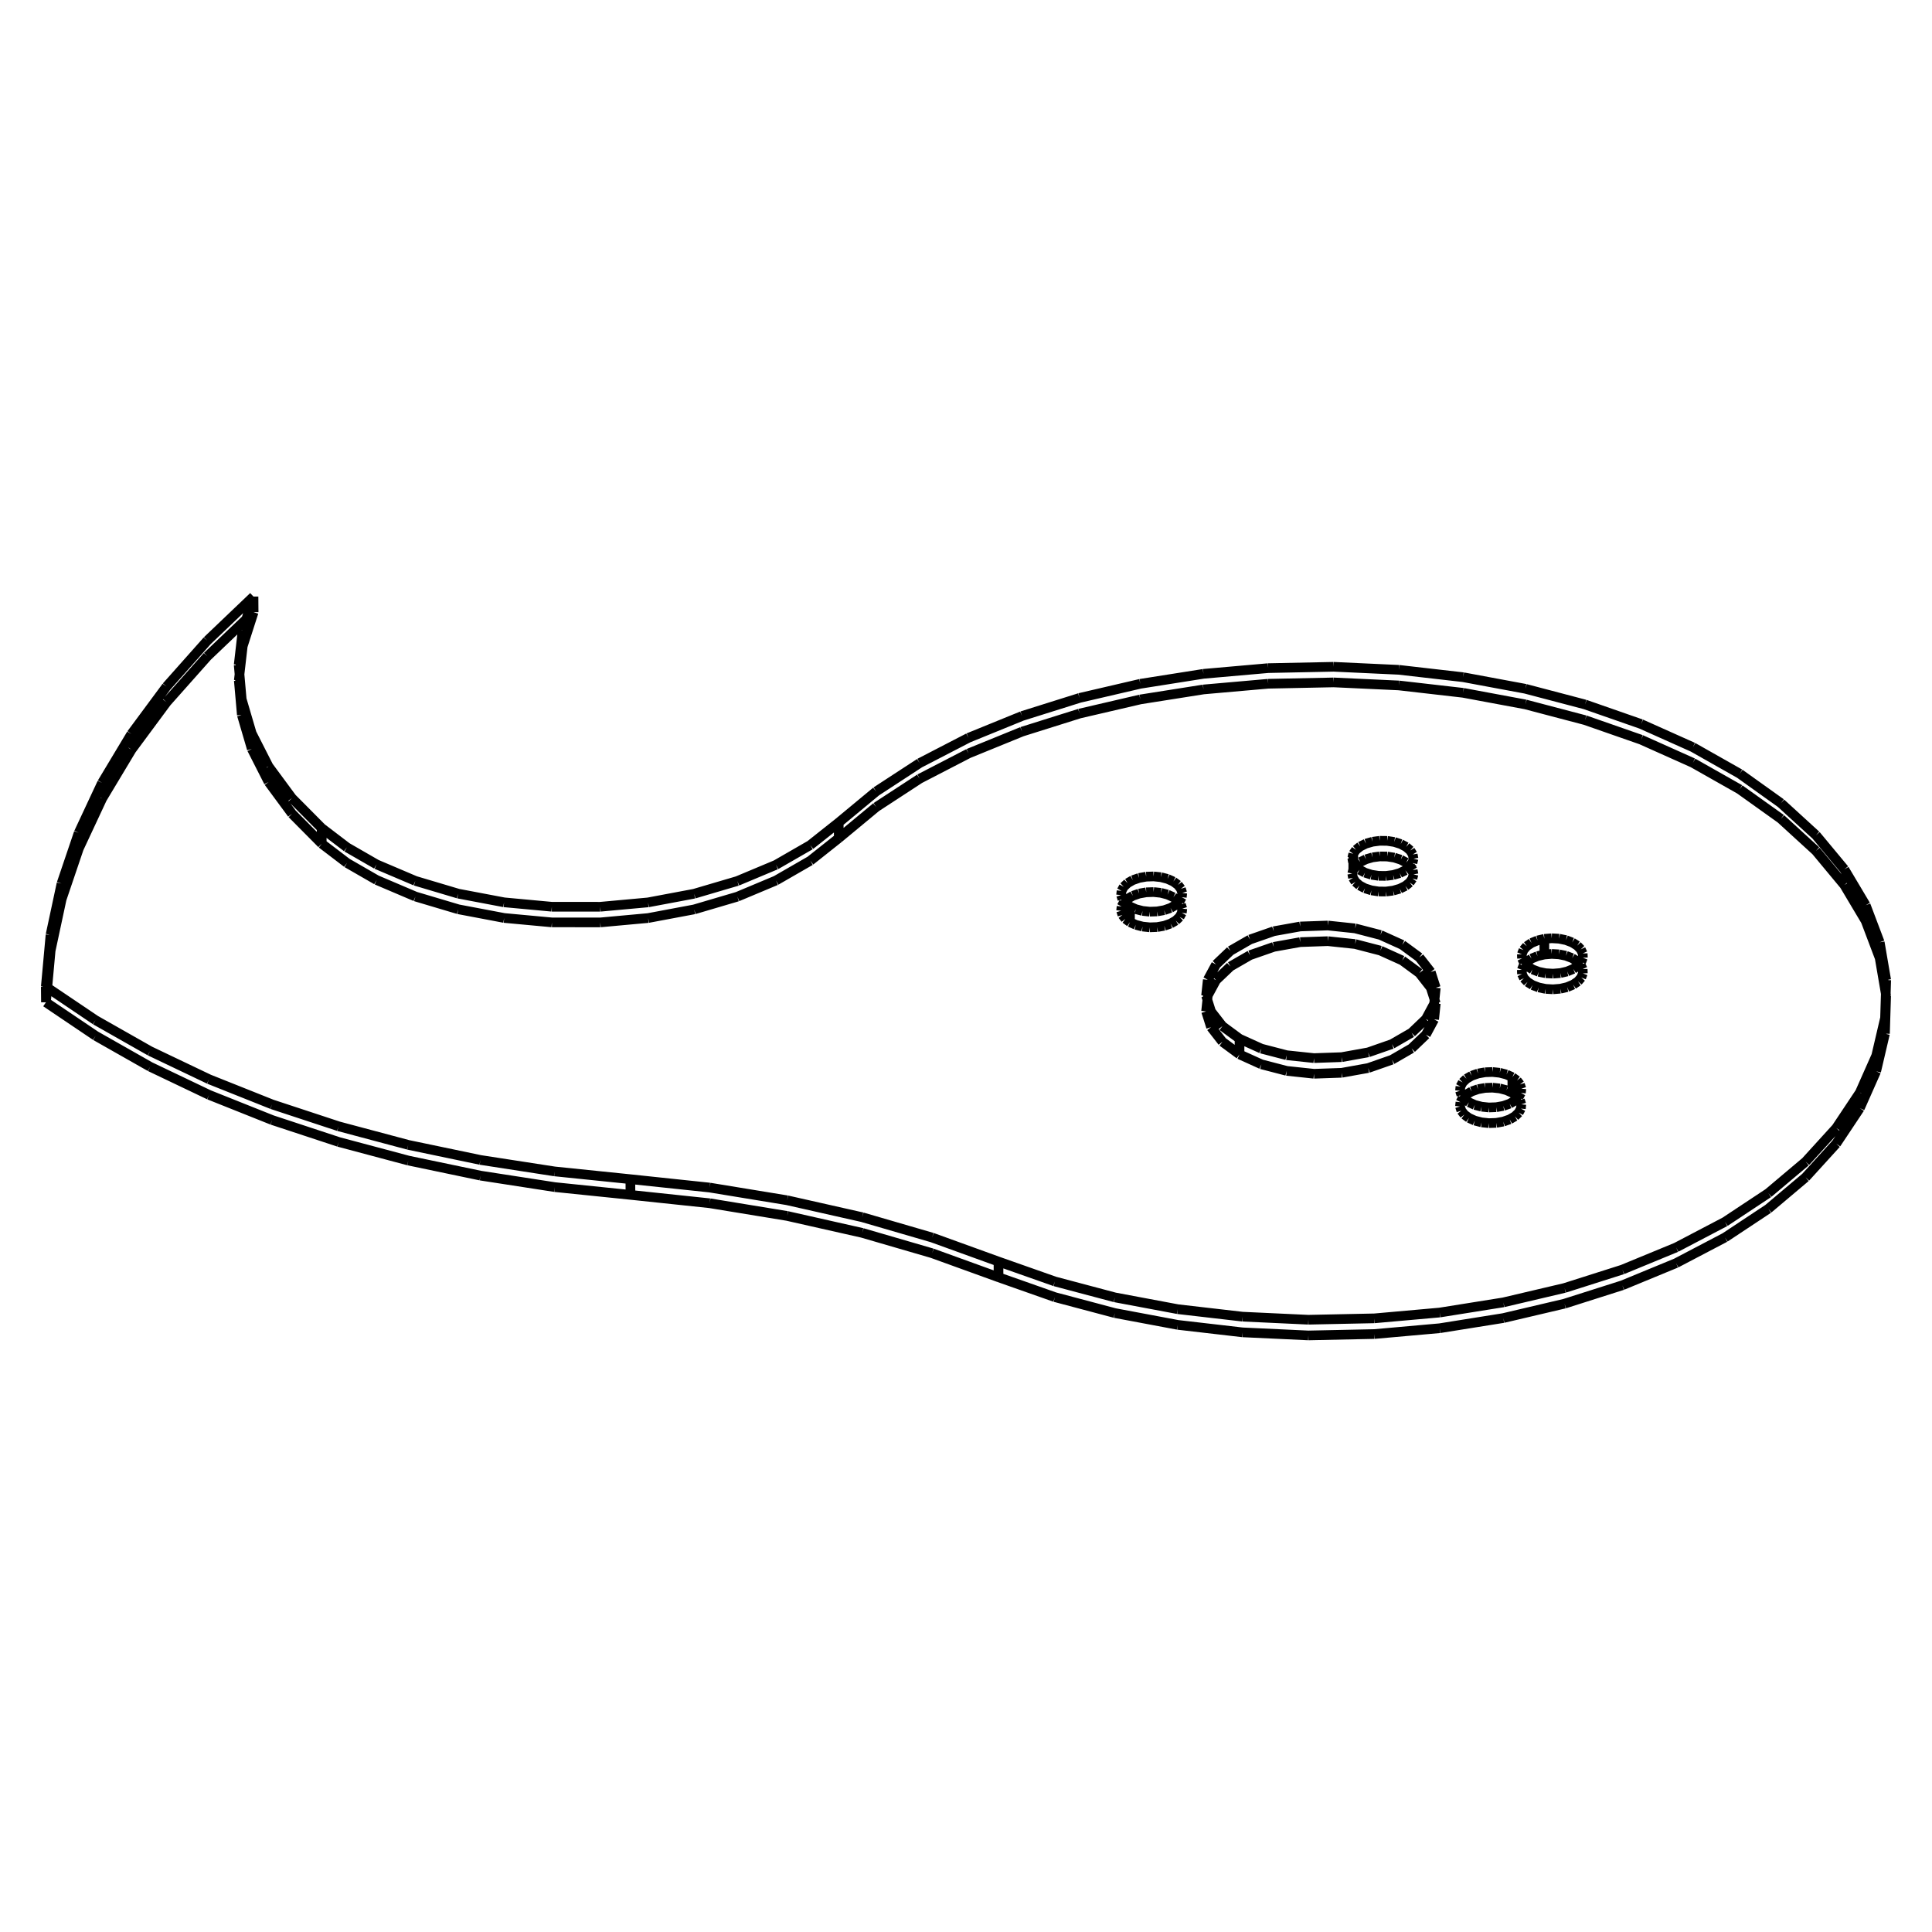
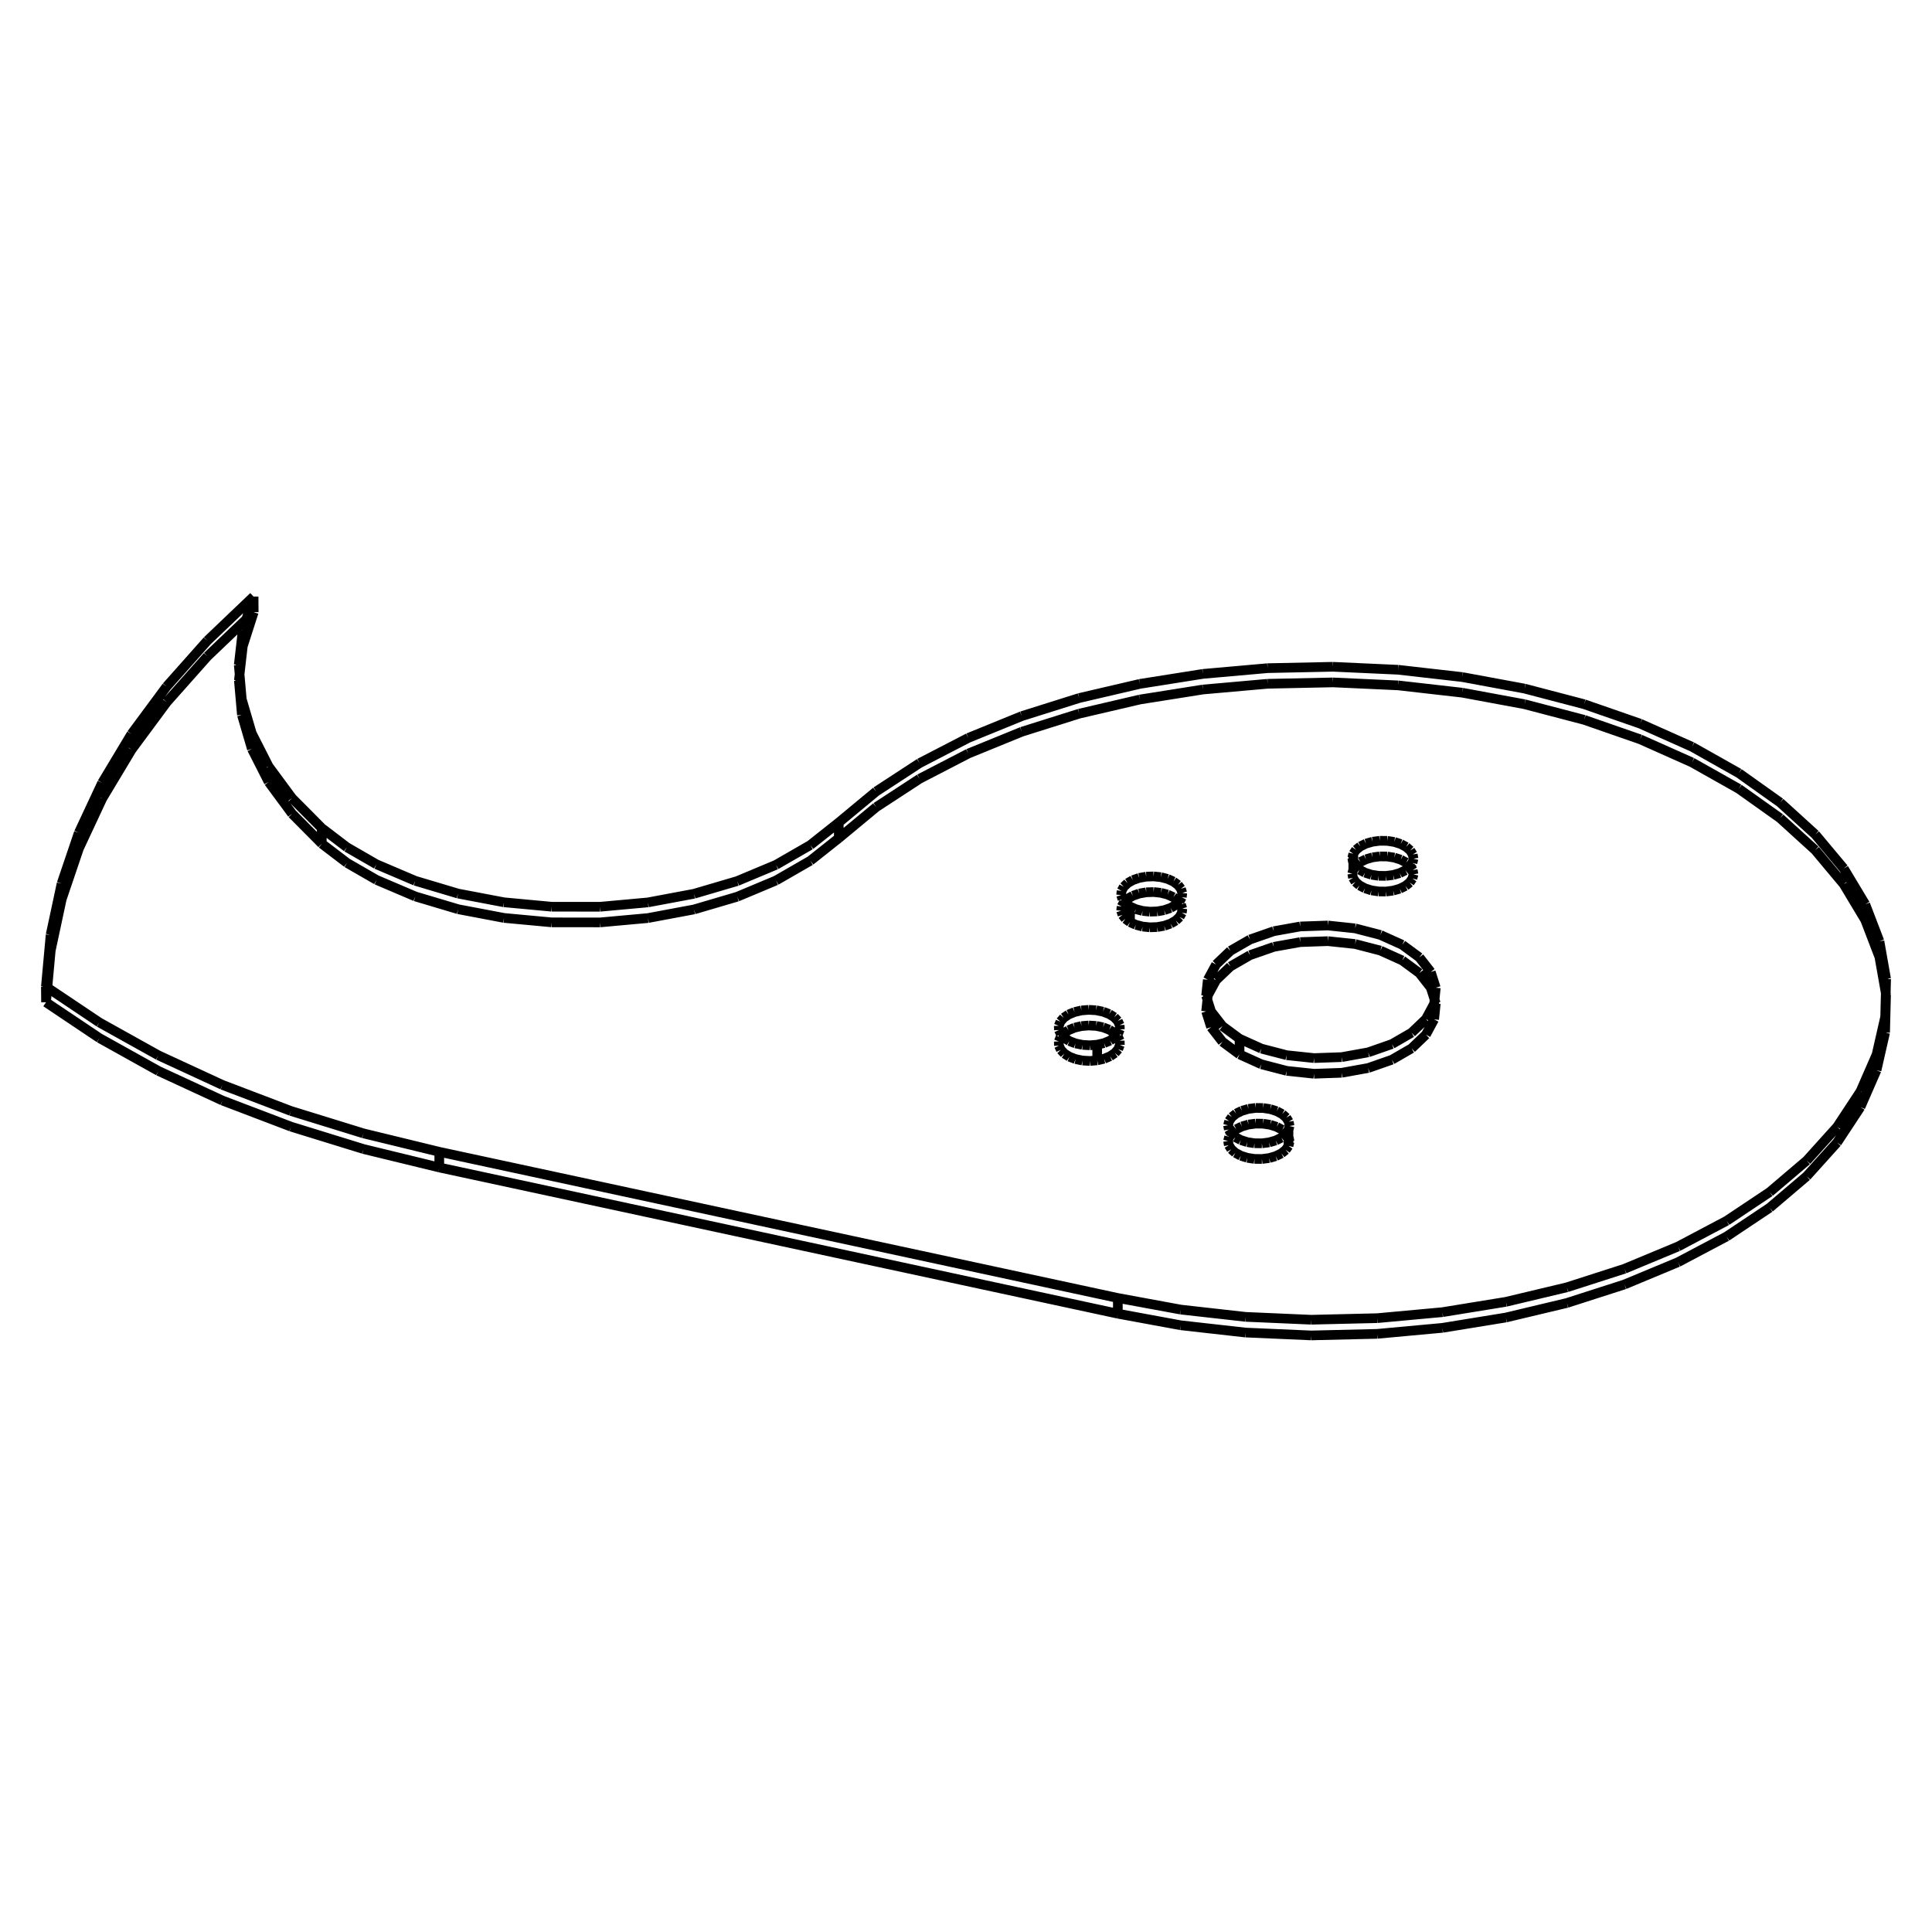
<svg xmlns="http://www.w3.org/2000/svg" viewBox="0 0 800 800">
-   <path d="M347.294,340.584 L362.817,327.716 M362.817,327.716 L380.809,315.976 M380.809,315.976 L401.026,305.52 M401.026,305.52 L423.195,296.488 M423.195,296.488 L447.018,288.997 M447.018,288.997 L472.175,283.148 M472.175,283.148 L498.33,279.017 M498.33,279.017 L525.134,276.659 M525.134,276.659 L552.229,276.104 M552.229,276.104 L579.254,277.36 M579.254,277.36 L605.849,280.41 M605.849,280.41 L631.658,285.215 M631.658,285.215 L656.337,291.71 M656.337,291.71 L679.555,299.811 M679.555,299.811 L701.002,309.411 M701.002,309.411 L720.387,320.381 M720.387,320.381 L737.45,332.578 M737.45,332.578 L751.958,345.839 M751.958,345.839 L763.713,359.987 M763.713,359.987 L772.553,374.834 M772.553,374.834 L778.355,390.18 M778.355,390.18 L781.035,405.819 M781.035,405.819 L780.553,421.54 M780.553,421.54 L776.909,437.131 M776.909,437.131 L770.148,452.381 M770.148,452.381 L760.357,467.08 M760.357,467.08 L747.664,481.03 M747.664,481.03 L732.239,494.038 M732.239,494.038 L714.288,505.927 M714.288,505.927 L694.052,516.532 M694.052,516.532 L671.807,525.707 M671.807,525.707 L647.854,533.325 M647.854,533.325 L622.52,539.282 M622.52,539.282 L596.151,543.493 M596.151,543.493 L569.108,545.901 M569.108,545.901 L541.762,546.473 M541.762,546.473 L514.487,545.2 M514.487,545.2 L487.657,542.1 M487.657,542.1 L461.64,537.216 M461.64,537.216 L436.792,530.616 M436.792,530.616 L413.452,522.391 M347.294,340.584 L335.506,349.935 M335.506,349.935 L321.307,358.111 M321.307,358.111 L305.319,364.811 M305.319,364.811 L287.44,370.078 M287.44,370.078 L268.354,373.662 M268.354,373.662 L248.54,375.472 M248.54,375.472 L228.497,375.462 M228.497,375.462 L208.728,373.633 M208.728,373.633 L189.729,370.032 M189.729,370.032 L171.978,364.748 M171.978,364.748 L155.919,357.916 M155.919,357.916 L143.646,350.852 M143.646,350.852 L133.188,342.882 M261.024,488.277 L293.842,491.744 M293.842,491.744 L325.936,497.006 M325.936,497.006 L357.017,504.018 M357.017,504.018 L385.965,512.443 M385.965,512.443 L413.452,522.391 M133.188,342.882 L120.883,330.481 M120.883,330.481 L111.185,317.34 M111.185,317.34 L104.224,303.639 M104.224,303.639 L100.09,289.565 M100.09,289.565 L98.834,275.31 M98.834,275.31 L100.471,261.067 M100.471,261.067 L104.973,247.029 M261.024,488.277 L229.675,485.061 M229.675,485.061 L198.937,480.313 M198.937,480.313 L169.039,474.068 M169.039,474.068 L140.2,466.374 M140.2,466.374 L112.634,457.288 M112.634,457.288 L86.543,446.879 M86.543,446.879 L62.118,435.226 M62.118,435.226 L39.537,422.415 M39.537,422.415 L18.965,408.543 M18.965,408.543 L20.918,387.122 M20.918,387.122 L25.472,365.849 M25.472,365.849 L32.598,344.828 M32.598,344.828 L42.256,324.163 M42.256,324.163 L54.393,303.954 M54.393,303.954 L68.944,284.299 M68.944,284.299 L85.833,265.293 M85.833,265.293 L104.973,247.029 M467.898,375.376 L466.015,373.988 M466.015,373.988 L464.764,372.38 M464.764,372.38 L464.218,370.646 M464.218,370.646 L464.407,368.886 M464.407,368.886 L465.322,367.203 M465.322,367.203 L466.908,365.694 M466.908,365.694 L469.074,364.448 M469.074,364.448 L471.693,363.536 M471.693,363.536 L474.614,363.012 M474.614,363.012 L477.667,362.906 M477.667,362.906 L480.674,363.223 M480.674,363.223 L483.461,363.947 M483.461,363.947 L485.866,365.034 M485.866,365.034 L487.749,366.421 M487.749,366.421 L489.001,368.028 M489.001,368.028 L489.548,369.762 M489.548,369.762 L489.36,371.522 M489.36,371.522 L488.447,373.206 M488.447,373.206 L486.861,374.715 M486.861,374.715 L484.696,375.962 M484.696,375.962 L482.075,376.875 M482.075,376.875 L479.153,377.399 M479.153,377.399 L476.099,377.506 M476.099,377.506 L473.091,377.188 M473.091,377.188 L470.303,376.464 M470.303,376.464 L467.898,375.376 M560.364,353.533 L561.505,351.899 M561.505,351.899 L563.291,350.471 M563.291,350.471 L565.618,349.33 M565.618,349.33 L568.352,348.543 M568.352,348.543 L571.333,348.157 M571.333,348.157 L574.389,348.192 M574.389,348.192 L577.342,348.648 M577.342,348.648 L580.02,349.497 M580.02,349.497 L582.268,350.691 M582.268,350.691 L583.955,352.16 M583.955,352.16 L584.983,353.819 M584.983,353.819 L585.293,355.571 M585.293,355.571 L584.866,357.315 M584.866,357.315 L583.726,358.949 M583.726,358.949 L581.941,360.378 M581.941,360.378 L579.613,361.52 M579.613,361.52 L576.878,362.307 M576.878,362.307 L573.896,362.694 M573.896,362.694 L570.838,362.659 M570.838,362.659 L567.884,362.203 M567.884,362.203 L565.206,361.353 M565.206,361.353 L562.957,360.158 M562.957,360.158 L561.271,358.688 M561.271,358.688 L560.244,357.029 M560.244,357.029 L559.936,355.277 M559.936,355.277 L560.364,353.533 M513.261,430.121 L506.18,424.896 M506.18,424.896 L501.473,418.845 M501.473,418.845 L499.413,412.322 M499.413,412.322 L500.117,405.705 M500.117,405.705 L503.543,399.379 M503.543,399.379 L509.49,393.71 M509.49,393.71 L517.611,389.029 M517.611,389.029 L527.436,385.604 M527.436,385.604 L538.393,383.635 M538.393,383.635 L549.847,383.236 M549.847,383.236 L561.134,384.429 M561.134,384.429 L571.601,387.145 M571.601,387.145 L580.64,391.228 M580.64,391.228 L587.726,396.441 M587.726,396.441 L592.447,402.482 M592.447,402.482 L594.528,409.001 M594.528,409.001 L593.845,415.619 M593.845,415.619 L590.437,421.952 M590.437,421.952 L584.499,427.632 M584.499,427.632 L576.378,432.326 M576.378,432.326 L566.543,435.761 M566.543,435.761 L555.569,437.737 M555.569,437.737 L544.093,438.138 M544.093,438.138 L532.786,436.941 M532.786,436.941 L522.305,434.215 M522.305,434.215 L513.261,430.121 M626.24,446.032 L628.135,447.427 M628.135,447.427 L629.398,449.043 M629.398,449.043 L629.956,450.787 M629.956,450.787 L629.775,452.557 M629.775,452.557 L628.868,454.249 M628.868,454.249 L627.285,455.767 M627.285,455.767 L625.119,457.021 M625.119,457.021 L622.496,457.939 M622.496,457.939 L619.569,458.466 M619.569,458.466 L616.507,458.574 M616.507,458.574 L613.488,458.254 M613.488,458.254 L610.689,457.526 M610.689,457.526 L608.272,456.432 M608.272,456.432 L606.377,455.036 M606.377,455.036 L605.115,453.419 M605.115,453.419 L604.558,451.675 M604.558,451.675 L604.74,449.905 M604.74,449.905 L605.649,448.213 M605.649,448.213 L607.233,446.696 M607.233,446.696 L609.398,445.443 M609.398,445.443 L612.021,444.526 M612.021,444.526 L614.947,443.999 M614.947,443.999 L618.008,443.892 M618.008,443.892 L621.025,444.212 M621.025,444.212 L623.823,444.939 M623.823,444.939 L626.24,446.032 M639.492,388.765 L642.521,388.517 M642.521,388.517 L645.567,388.694 M645.567,388.694 L648.452,389.287 M648.452,389.287 L651.009,390.26 M651.009,390.26 L653.089,391.558 M653.089,391.558 L654.571,393.105 M654.571,393.105 L655.37,394.81 M655.37,394.81 L655.438,396.576 M655.438,396.576 L654.772,398.299 M654.772,398.299 L653.41,399.88 M653.41,399.88 L651.431,401.226 M651.431,401.226 L648.95,402.258 M648.95,402.258 L646.112,402.918 M646.112,402.918 L643.081,403.166 M643.081,403.166 L640.034,402.989 M640.034,402.989 L637.148,402.396 M637.148,402.396 L634.59,401.421 M634.59,401.421 L632.51,400.123 M632.51,400.123 L631.029,398.575 M631.029,398.575 L630.231,396.869 M630.231,396.869 L630.165,395.103 M630.165,395.103 L630.832,393.381 M630.832,393.381 L632.195,391.801 M632.195,391.801 L634.174,390.456 M634.174,390.456 L636.655,389.424 M636.655,389.424 L639.492,388.765 M413.467,528.887 L436.804,537.113 M436.804,537.113 L461.65,543.713 M461.65,543.713 L487.664,548.598 M487.664,548.598 L514.49,551.698 M514.49,551.698 L541.762,552.971 M541.762,552.971 L569.105,552.4 M569.105,552.4 L596.145,549.991 M596.145,549.991 L622.511,545.779 M622.511,545.779 L647.842,539.822 M647.842,539.822 L671.793,532.203 M671.793,532.203 L694.036,523.027 M694.036,523.027 L714.269,512.421 M714.269,512.421 L732.218,500.531 M732.218,500.531 L747.642,487.521 M747.642,487.521 L760.333,473.57 M760.333,473.57 L770.123,458.869 M770.123,458.869 L776.883,443.618 M776.883,443.618 L780.527,428.025 M780.527,428.025 L781.009,412.302 M781.009,412.302 L778.329,396.661 M778.329,396.661 L772.528,381.313 M772.528,381.313 L763.689,366.465 M763.689,366.465 L751.935,352.315 M751.935,352.315 L737.429,339.053 M737.429,339.053 L720.368,326.855 M720.368,326.855 L700.985,315.883 M700.985,315.883 L679.541,306.283 M679.541,306.283 L656.325,298.181 M656.325,298.181 L631.648,291.684 M631.648,291.684 L605.842,286.879 M605.842,286.879 L579.25,283.829 M579.25,283.829 L552.228,282.572 M552.228,282.572 L525.136,283.127 M525.136,283.127 L498.335,285.486 M498.335,285.486 L472.183,289.618 M472.183,289.618 L447.029,295.467 M447.029,295.467 L423.209,302.958 M423.209,302.958 L401.042,311.992 M401.042,311.992 L380.828,322.449 M380.828,322.449 L362.838,334.19 M362.838,334.19 L347.316,347.06 M347.316,347.06 L347.294,340.584 M413.467,528.887 L413.452,522.391 M347.316,347.06 L335.529,356.411 M335.529,356.411 L321.332,364.588 M321.332,364.588 L305.346,371.29 M305.346,371.29 L287.468,376.557 M287.468,376.557 L268.385,380.141 M268.385,380.141 L248.573,381.951 M248.573,381.951 L228.533,381.942 M228.533,381.942 L208.766,380.113 M208.766,380.113 L189.768,376.511 M189.768,376.511 L172.019,371.227 M172.019,371.227 L155.962,364.394 M155.962,364.394 L143.69,357.329 M143.69,357.329 L133.234,349.358 M133.234,349.358 L133.188,342.882 M261.056,494.77 L293.87,498.236 M293.87,498.236 L325.96,503.499 M325.96,503.499 L357.038,510.512 M357.038,510.512 L385.983,518.938 M385.983,518.938 L413.467,528.887 M261.056,494.77 L261.024,488.277 M105.022,253.494 L104.973,247.029 M105.022,253.494 L100.52,267.534 M100.52,267.534 L98.884,281.778 M98.884,281.778 L100.139,296.035 M100.139,296.035 L104.273,310.111 M104.273,310.111 L111.234,323.813 M111.234,323.813 L120.93,336.955 M120.93,336.955 L133.234,349.358 M19.023,415.027 L18.965,408.543 M19.023,415.027 L39.594,428.9 M39.594,428.9 L62.172,441.712 M62.172,441.712 L86.595,453.367 M86.595,453.367 L112.683,463.777 M112.683,463.777 L140.246,472.863 M140.246,472.863 L169.081,480.559 M169.081,480.559 L198.976,486.804 M198.976,486.804 L229.71,491.553 M229.71,491.553 L261.056,494.77 M19.023,415.027 L20.976,393.603 M20.976,393.603 L25.53,372.328 M25.53,372.328 L32.655,351.304 M32.655,351.304 L42.312,330.637 M42.312,330.637 L54.447,310.425 M54.447,310.425 L68.996,290.768 M68.996,290.768 L85.884,271.761 M85.884,271.761 L105.022,253.494 M467.906,381.856 L467.898,375.376 M467.906,381.856 L470.311,382.944 M470.311,382.944 L473.099,383.668 M473.099,383.668 L476.107,383.986 M476.107,383.986 L479.161,383.879 M479.161,383.879 L482.083,383.354 M482.083,383.354 L484.702,382.442 M484.702,382.442 L486.868,381.195 M486.868,381.195 L488.453,379.685 M488.453,379.685 L489.367,378.002 M489.367,378.002 L489.555,376.241 M489.555,376.241 L489.007,374.507 M489.007,374.507 L487.755,372.9 M487.755,372.9 L485.872,371.512 M485.872,371.512 L483.468,370.425 M483.468,370.425 L480.681,369.702 M480.681,369.702 L477.674,369.384 M477.674,369.384 L474.622,369.49 M474.622,369.49 L471.702,370.015 M471.702,370.015 L469.083,370.927 M469.083,370.927 L466.917,372.173 M466.917,372.173 L465.331,373.682 M465.331,373.682 L464.416,375.365 M464.416,375.365 L464.227,377.125 M464.227,377.125 L464.773,378.859 M464.773,378.859 L466.024,380.467 M466.024,380.467 L467.906,381.856 M560.363,360.01 L560.364,353.533 M560.363,360.01 L559.934,361.754 M559.934,361.754 L560.242,363.507 M560.242,363.507 L561.269,365.166 M561.269,365.166 L562.956,366.636 M562.956,366.636 L565.204,367.831 M565.204,367.831 L567.882,368.681 M567.882,368.681 L570.836,369.137 M570.836,369.137 L573.893,369.173 M573.893,369.173 L576.875,368.785 M576.875,368.785 L579.61,367.998 M579.61,367.998 L581.937,366.856 M581.937,366.856 L583.722,365.427 M583.722,365.427 L584.862,363.792 M584.862,363.792 L585.289,362.048 M585.289,362.048 L584.979,360.296 M584.979,360.296 L583.951,358.637 M583.951,358.637 L582.264,357.168 M582.264,357.168 L580.016,355.974 M580.016,355.974 L577.338,355.124 M577.338,355.124 L574.386,354.669 M574.386,354.669 L571.331,354.633 M571.331,354.633 L568.35,355.02 M568.35,355.02 L565.616,355.807 M565.616,355.807 L563.289,356.947 M563.289,356.947 L561.503,358.376 M561.503,358.376 L560.363,360.01 M513.264,436.606 L513.261,430.121 M513.264,436.606 L522.307,440.702 M522.307,440.702 L532.787,443.428 M532.787,443.428 L544.094,444.625 M544.094,444.625 L555.568,444.224 M555.568,444.224 L566.541,442.248 M566.541,442.248 L576.375,438.812 M576.375,438.812 L584.495,434.117 M584.495,434.117 L590.432,428.437 M590.432,428.437 L593.84,422.103 M593.84,422.103 L594.522,415.484 M594.522,415.484 L592.442,408.964 M592.442,408.964 L587.722,402.923 M587.722,402.923 L580.636,397.709 M580.636,397.709 L571.598,393.626 M571.598,393.626 L561.133,390.909 M561.133,390.909 L549.846,389.716 M549.846,389.716 L538.393,390.116 M538.393,390.116 L527.438,392.085 M527.438,392.085 L517.615,395.51 M517.615,395.51 L509.494,400.192 M509.494,400.192 L503.547,405.861 M503.547,405.861 L500.122,412.188 M500.122,412.188 L499.418,418.806 M499.418,418.806 L501.478,425.33 M501.478,425.33 L506.184,431.381 M506.184,431.381 L513.264,436.606 M626.231,452.519 L626.24,446.032 M626.231,452.519 L623.814,451.426 M623.814,451.426 L621.016,450.699 M621.016,450.699 L618,450.379 M618,450.379 L614.939,450.486 M614.939,450.486 L612.013,451.014 M612.013,451.014 L609.391,451.931 M609.391,451.931 L607.226,453.184 M607.226,453.184 L605.643,454.701 M605.643,454.701 L604.734,456.393 M604.734,456.393 L604.552,458.163 M604.552,458.163 L605.108,459.907 M605.108,459.907 L606.37,461.525 M606.37,461.525 L608.265,462.921 M608.265,462.921 L610.682,464.015 M610.682,464.015 L613.481,464.743 M613.481,464.743 L616.499,465.062 M616.499,465.062 L619.56,464.955 M619.56,464.955 L622.488,464.428 M622.488,464.428 L625.11,463.51 M625.11,463.51 L627.276,462.256 M627.276,462.256 L628.859,460.738 M628.859,460.738 L629.766,459.045 M629.766,459.045 L629.946,457.275 M629.946,457.275 L629.389,455.531 M629.389,455.531 L628.126,453.915 M628.126,453.915 L626.231,452.519 M639.482,395.246 L639.492,388.765 M639.482,395.246 L636.645,395.905 M636.645,395.905 L634.165,396.937 M634.165,396.937 L632.186,398.282 M632.186,398.282 L630.823,399.862 M630.823,399.862 L630.155,401.585 M630.155,401.585 L630.222,403.351 M630.222,403.351 L631.019,405.058 M631.019,405.058 L632.501,406.605 M632.501,406.605 L634.58,407.904 M634.58,407.904 L637.138,408.878 M637.138,408.878 L640.023,409.472 M640.023,409.472 L643.07,409.649 M643.07,409.649 L646.101,409.401 M646.101,409.401 L648.939,408.741 M648.939,408.741 L651.419,407.708 M651.419,407.708 L653.398,406.362 M653.398,406.362 L654.76,404.782 M654.76,404.782 L655.426,403.058 M655.426,403.058 L655.358,401.292 M655.358,401.292 L654.559,399.586 M654.559,399.586 L653.077,398.04 M653.077,398.04 L650.997,396.742 M650.997,396.742 L648.441,395.768 M648.441,395.768 L645.556,395.175 M645.556,395.175 L642.511,394.998 M642.511,394.998 L639.482,395.246" stroke="black" stroke-width="4" fill="red" />
+   <path d="M133.217,342.878 L120.912,330.477 M120.912,330.477 L111.215,317.337 M111.215,317.337 L104.254,303.637 M104.254,303.637 L100.12,289.564 M100.12,289.564 L98.865,275.309 M98.865,275.309 L100.501,261.067 M100.501,261.067 L105.003,247.029 M347.312,340.58 L335.524,349.93 M335.524,349.93 L321.326,358.106 M321.326,358.106 L305.266,364.832 M305.266,364.832 L287.381,370.092 M287.381,370.092 L268.292,373.668 M268.292,373.668 L248.477,375.47 M248.477,375.47 L228.435,375.452 M228.435,375.452 L208.669,373.616 M208.669,373.616 L189.675,370.007 M189.675,370.007 L171.931,364.717 M171.931,364.717 L155.881,357.879 M155.881,357.879 L143.645,350.829 M143.645,350.829 L133.217,342.878 M18.999,408.536 L20.952,387.116 M20.952,387.116 L25.506,365.844 M25.506,365.844 L32.631,344.824 M32.631,344.824 L42.289,324.16 M42.289,324.16 L54.425,303.952 M54.425,303.952 L68.975,284.298 M68.975,284.298 L85.864,265.293 M85.864,265.293 L105.003,247.029 M462.87,537.475 L488.901,542.27 M488.901,542.27 L515.724,545.283 M515.724,545.283 L542.976,546.472 M542.976,546.472 L570.282,545.822 M570.282,545.822 L597.269,543.34 M597.269,543.34 L623.569,539.061 M623.569,539.061 L648.823,533.044 M648.823,533.044 L672.686,525.373 M672.686,525.373 L694.833,516.154 M694.833,516.154 L714.965,505.514 M714.965,505.514 L732.81,493.599 M732.81,493.599 L748.127,480.572 M748.127,480.572 L760.712,466.613 M760.712,466.613 L770.397,451.912 M770.397,451.912 L777.057,436.669 M777.057,436.669 L780.606,421.091 M780.606,421.091 L781.001,405.389 M781.001,405.389 L778.242,389.774 M778.242,389.774 L772.37,374.458 M772.37,374.458 L763.47,359.645 M763.47,359.645 L751.666,345.533 M751.666,345.533 L737.119,332.31 M737.119,332.31 L720.029,320.151 M720.029,320.151 L700.626,309.219 M700.626,309.219 L679.173,299.658 M679.173,299.658 L655.958,291.593 M655.958,291.593 L631.29,285.131 M631.29,285.131 L605.5,280.356 M605.5,280.356 L578.932,277.333 M578.932,277.333 L551.938,276.099 M551.938,276.099 L524.879,276.672 M524.879,276.672 L498.113,279.044 M498.113,279.044 L471.998,283.184 M471.998,283.184 L446.881,289.037 M446.881,289.037 L423.096,296.526 M423.096,296.526 L400.964,305.554 M400.964,305.554 L380.779,316 M380.779,316 L362.814,327.728 M362.814,327.728 L347.312,340.58 M181.877,476.939 L150.485,469.3 M150.485,469.3 L120.468,460.036 M120.468,460.036 L92.08,449.229 M92.08,449.229 L65.561,436.971 M65.561,436.971 L41.133,423.367 M41.133,423.367 L18.999,408.536 M462.87,537.475 L181.877,476.939 M454.327,432.582 L451.292,432.831 M451.292,432.831 L448.243,432.653 M448.243,432.653 L445.358,432.058 M445.358,432.058 L442.804,431.082 M442.804,431.082 L440.731,429.781 M440.731,429.781 L439.258,428.231 M439.258,428.231 L438.471,426.521 M438.471,426.521 L438.416,424.752 M438.416,424.752 L439.096,423.025 M439.096,423.025 L440.47,421.443 M440.47,421.443 L442.46,420.095 M442.46,420.095 L444.95,419.061 M444.95,419.061 L447.794,418.401 M447.794,418.401 L450.828,418.152 M450.828,418.152 L453.875,418.33 M453.875,418.33 L456.759,418.924 M456.759,418.924 L459.312,419.899 M459.312,419.899 L461.386,421.199 M461.386,421.199 L462.86,422.749 M462.86,422.749 L463.648,424.458 M463.648,424.458 L463.704,426.228 M463.704,426.228 L463.026,427.954 M463.026,427.954 L461.652,429.538 M461.652,429.538 L459.662,430.886 M459.662,430.886 L457.173,431.921 M457.173,431.921 L454.327,432.582 M467.91,375.371 L466.027,373.982 M466.027,373.982 L464.776,372.374 M464.776,372.374 L464.23,370.64 M464.23,370.64 L464.419,368.88 M464.419,368.88 L465.334,367.198 M465.334,367.198 L466.92,365.689 M466.92,365.689 L469.086,364.443 M469.086,364.443 L471.705,363.531 M471.705,363.531 L474.626,363.007 M474.626,363.007 L477.678,362.901 M477.678,362.901 L480.685,363.218 M480.685,363.218 L483.472,363.942 M483.472,363.942 L485.877,365.028 M485.877,365.028 L487.76,366.416 M487.76,366.416 L489.012,368.023 M489.012,368.023 L489.559,369.757 M489.559,369.757 L489.371,371.517 M489.371,371.517 L488.458,373.2 M488.458,373.2 L486.872,374.709 M486.872,374.709 L484.707,375.956 M484.707,375.956 L482.087,376.869 M482.087,376.869 L479.165,377.394 M479.165,377.394 L476.111,377.5 M476.111,377.5 L473.103,377.182 M473.103,377.182 L470.315,376.458 M470.315,376.458 L467.91,375.371 M560.372,353.528 L561.512,351.895 M561.512,351.895 L563.298,350.466 M563.298,350.466 L565.626,349.326 M565.626,349.326 L568.359,348.539 M568.359,348.539 L571.34,348.152 M571.34,348.152 L574.396,348.188 M574.396,348.188 L577.349,348.643 M577.349,348.643 L580.026,349.493 M580.026,349.493 L582.274,350.686 M582.274,350.686 L583.961,352.155 M583.961,352.155 L584.99,353.814 M584.99,353.814 L585.299,355.566 M585.299,355.566 L584.872,357.31 M584.872,357.31 L583.733,358.944 M583.733,358.944 L581.947,360.373 M581.947,360.373 L579.62,361.515 M579.62,361.515 L576.885,362.302 M576.885,362.302 L573.903,362.689 M573.903,362.689 L570.845,362.654 M570.845,362.654 L567.892,362.198 M567.892,362.198 L565.213,361.348 M565.213,361.348 L562.965,360.153 M562.965,360.153 L561.278,358.683 M561.278,358.683 L560.251,357.024 M560.251,357.024 L559.943,355.272 M559.943,355.272 L560.372,353.528 M533.537,468.004 L532.391,469.651 M532.391,469.651 L530.596,471.091 M530.596,471.091 L528.258,472.241 M528.258,472.241 L525.511,473.034 M525.511,473.034 L522.517,473.424 M522.517,473.424 L519.448,473.389 M519.448,473.389 L516.484,472.929 M516.484,472.929 L513.796,472.073 M513.796,472.073 L511.542,470.869 M511.542,470.869 L509.851,469.388 M509.851,469.388 L508.823,467.716 M508.823,467.716 L508.517,465.95 M508.517,465.95 L508.951,464.194 M508.951,464.194 L510.098,462.548 M510.098,462.548 L511.893,461.108 M511.893,461.108 L514.232,459.959 M514.232,459.959 L516.977,459.166 M516.977,459.166 L519.97,458.777 M519.97,458.777 L523.038,458.812 M523.038,458.812 L526,459.271 M526,459.271 L528.687,460.127 M528.687,460.127 L530.941,461.33 M530.941,461.33 L532.632,462.81 M532.632,462.81 L533.662,464.481 M533.662,464.481 L533.969,466.247 M533.969,466.247 L533.537,468.004 M513.27,430.112 L506.19,424.888 M506.19,424.888 L501.483,418.837 M501.483,418.837 L499.423,412.314 M499.423,412.314 L500.127,405.698 M500.127,405.698 L503.553,399.372 M503.553,399.372 L509.5,393.704 M509.5,393.704 L517.621,389.022 M517.621,389.022 L527.445,385.598 M527.445,385.598 L538.401,383.629 M538.401,383.629 L549.855,383.23 M549.855,383.23 L561.142,384.423 M561.142,384.423 L571.608,387.139 M571.608,387.139 L580.647,391.221 M580.647,391.221 L587.732,396.434 M587.732,396.434 L592.453,402.475 M592.453,402.475 L594.533,408.994 M594.533,408.994 L593.851,415.612 M593.851,415.612 L590.443,421.945 M590.443,421.945 L584.506,427.624 M584.506,427.624 L576.385,432.318 M576.385,432.318 L566.551,435.753 M566.551,435.753 L555.577,437.729 M555.577,437.729 L544.102,438.13 M544.102,438.13 L532.794,436.932 M532.794,436.932 L522.314,434.207 M522.314,434.207 L513.27,430.112 M133.263,349.353 L133.217,342.878 M105.052,253.494 L105.003,247.029 M105.052,253.494 L100.55,267.533 M100.55,267.533 L98.914,281.777 M98.914,281.777 L100.169,296.033 M100.169,296.033 L104.303,310.108 M104.303,310.108 L111.263,323.81 M111.263,323.81 L120.959,336.952 M120.959,336.952 L133.263,349.353 M347.334,347.056 L335.548,356.407 M335.548,356.407 L321.351,364.583 M321.351,364.583 L305.292,371.31 M305.292,371.31 L287.409,376.571 M287.409,376.571 L268.323,380.147 M268.323,380.147 L248.51,381.949 M248.51,381.949 L228.47,381.932 M228.47,381.932 L208.706,380.095 M208.706,380.095 L189.715,376.486 M189.715,376.486 L171.973,371.195 M171.973,371.195 L155.925,364.356 M155.925,364.356 L143.69,357.305 M143.69,357.305 L133.263,349.353 M347.334,347.056 L347.312,340.58 M19.057,415.019 L18.999,408.536 M19.057,415.019 L21.01,393.597 M21.01,393.597 L25.563,372.322 M25.563,372.322 L32.688,351.3 M32.688,351.3 L42.345,330.633 M42.345,330.633 L54.479,310.423 M54.479,310.423 L69.028,290.767 M69.028,290.767 L85.914,271.76 M85.914,271.76 L105.052,253.494 M347.334,347.056 L362.834,334.202 M362.834,334.202 L380.797,322.473 M380.797,322.473 L400.98,312.025 M400.98,312.025 L423.11,302.997 M423.11,302.997 L446.892,295.507 M446.892,295.507 L472.006,289.653 M472.006,289.653 L498.119,285.513 M498.119,285.513 L524.881,283.141 M524.881,283.141 L551.938,282.568 M551.938,282.568 L578.928,283.801 M578.928,283.801 L605.494,286.825 M605.494,286.825 L631.281,291.6 M631.281,291.6 L655.946,298.063 M655.946,298.063 L679.159,306.129 M679.159,306.129 L700.609,315.691 M700.609,315.691 L720.01,326.625 M720.01,326.625 L737.098,338.784 M737.098,338.784 L751.643,352.009 M751.643,352.009 L763.446,366.122 M763.446,366.122 L772.345,380.937 M772.345,380.937 L778.216,396.255 M778.216,396.255 L780.975,411.871 M780.975,411.871 L780.58,427.575 M780.58,427.575 L777.032,443.155 M777.032,443.155 L770.373,458.4 M770.373,458.4 L760.688,473.103 M760.688,473.103 L748.104,487.063 M748.104,487.063 L732.789,500.091 M732.789,500.091 L714.947,512.008 M714.947,512.008 L694.817,522.649 M694.817,522.649 L672.672,531.869 M672.672,531.869 L648.812,539.541 M648.812,539.541 L623.561,545.558 M623.561,545.558 L597.264,549.837 M597.264,549.837 L570.279,552.32 M570.279,552.32 L542.976,552.971 M542.976,552.971 L515.728,551.781 M515.728,551.781 L488.907,548.768 M488.907,548.768 L462.88,543.972 M462.88,543.972 L462.87,537.475 M181.917,483.43 L181.877,476.939 M19.057,415.019 L41.189,429.852 M41.189,429.852 L65.615,443.457 M65.615,443.457 L92.131,455.716 M92.131,455.716 L120.515,466.525 M120.515,466.525 L150.529,475.79 M150.529,475.79 L181.917,483.43 M462.88,543.972 L181.917,483.43 M454.337,439.068 L454.327,432.582 M454.337,439.068 L457.183,438.407 M457.183,438.407 L459.672,437.372 M459.672,437.372 L461.662,436.023 M461.662,436.023 L463.035,434.439 M463.035,434.439 L463.714,432.713 M463.714,432.713 L463.657,430.943 M463.657,430.943 L462.869,429.234 M462.869,429.234 L461.395,427.684 M461.395,427.684 L459.322,426.383 M459.322,426.383 L456.769,425.408 M456.769,425.408 L453.886,424.814 M453.886,424.814 L450.839,424.636 M450.839,424.636 L447.805,424.885 M447.805,424.885 L444.961,425.545 M444.961,425.545 L442.472,426.579 M442.472,426.579 L440.482,427.927 M440.482,427.927 L439.108,429.51 M439.108,429.51 L438.428,431.237 M438.428,431.237 L438.483,433.006 M438.483,433.006 L439.27,434.716 M439.27,434.716 L440.743,436.266 M440.743,436.266 L442.816,437.568 M442.816,437.568 L445.369,438.544 M445.369,438.544 L448.254,439.138 M448.254,439.138 L451.302,439.316 M451.302,439.316 L454.337,439.068 M467.919,381.85 L467.91,375.371 M467.919,381.85 L470.323,382.938 M470.323,382.938 L473.111,383.662 M473.111,383.662 L476.119,383.98 M476.119,383.98 L479.172,383.873 M479.172,383.873 L482.094,383.348 M482.094,383.348 L484.714,382.436 M484.714,382.436 L486.879,381.189 M486.879,381.189 L488.465,379.679 M488.465,379.679 L489.378,377.996 M489.378,377.996 L489.566,376.236 M489.566,376.236 L489.018,374.502 M489.018,374.502 L487.766,372.894 M487.766,372.894 L485.883,371.507 M485.883,371.507 L483.479,370.42 M483.479,370.42 L480.692,369.696 M480.692,369.696 L477.686,369.379 M477.686,369.379 L474.634,369.485 M474.634,369.485 L471.714,370.009 M471.714,370.009 L469.095,370.921 M469.095,370.921 L466.929,372.167 M466.929,372.167 L465.343,373.676 M465.343,373.676 L464.429,375.359 M464.429,375.359 L464.239,377.119 M464.239,377.119 L464.785,378.853 M464.785,378.853 L466.036,380.462 M466.036,380.462 L467.919,381.85 M560.37,360.005 L560.372,353.528 M560.37,360.005 L559.942,361.749 M559.942,361.749 L560.25,363.502 M560.25,363.502 L561.277,365.161 M561.277,365.161 L562.963,366.631 M562.963,366.631 L565.211,367.826 M565.211,367.826 L567.889,368.676 M567.889,368.676 L570.843,369.132 M570.843,369.132 L573.9,369.167 M573.9,369.167 L576.882,368.78 M576.882,368.78 L579.616,367.993 M579.616,367.993 L581.943,366.851 M581.943,366.851 L583.729,365.422 M583.729,365.422 L584.868,363.787 M584.868,363.787 L585.295,362.043 M585.295,362.043 L584.986,360.291 M584.986,360.291 L583.957,358.632 M583.957,358.632 L582.27,357.163 M582.27,357.163 L580.023,355.969 M580.023,355.969 L577.345,355.12 M577.345,355.12 L574.393,354.664 M574.393,354.664 L571.338,354.629 M571.338,354.629 L568.357,355.015 M568.357,355.015 L565.623,355.802 M565.623,355.802 L563.296,356.943 M563.296,356.943 L561.511,358.371 M561.511,358.371 L560.37,360.005 M533.539,474.494 L533.537,468.004 M533.539,474.494 L533.971,472.736 M533.971,472.736 L533.663,470.971 M533.663,470.971 L532.634,469.299 M532.634,469.299 L530.943,467.819 M530.943,467.819 L528.689,466.616 M528.689,466.616 L526.003,465.76 M526.003,465.76 L523.04,465.301 M523.04,465.301 L519.973,465.265 M519.973,465.265 L516.981,465.655 M516.981,465.655 L514.235,466.448 M514.235,466.448 L511.897,467.597 M511.897,467.597 L510.102,469.037 M510.102,469.037 L508.955,470.683 M508.955,470.683 L508.522,472.44 M508.522,472.44 L508.828,474.206 M508.828,474.206 L509.856,475.878 M509.856,475.878 L511.546,477.359 M511.546,477.359 L513.8,478.563 M513.8,478.563 L516.487,479.419 M516.487,479.419 L519.451,479.879 M519.451,479.879 L522.519,479.915 M522.519,479.915 L525.514,479.525 M525.514,479.525 L528.26,478.731 M528.26,478.731 L530.598,477.581 M530.598,477.581 L532.392,476.14 M532.392,476.14 L533.539,474.494 M513.274,436.598 L513.27,430.112 M513.274,436.598 L522.317,440.693 M522.317,440.693 L532.796,443.419 M532.796,443.419 L544.102,444.616 M544.102,444.616 L555.576,444.215 M555.576,444.215 L566.548,442.239 M566.548,442.239 L576.381,438.803 M576.381,438.803 L584.502,434.109 M584.502,434.109 L590.438,428.429 M590.438,428.429 L593.845,422.096 M593.845,422.096 L594.528,415.477 M594.528,415.477 L592.448,408.957 M592.448,408.957 L587.728,402.916 M587.728,402.916 L580.643,397.702 M580.643,397.702 L571.605,393.619 M571.605,393.619 L561.14,390.903 M561.14,390.903 L549.854,389.71 M549.854,389.71 L538.402,390.11 M538.402,390.11 L527.447,392.079 M527.447,392.079 L517.624,395.503 M517.624,395.503 L509.504,400.185 M509.504,400.185 L503.558,405.854 M503.558,405.854 L500.132,412.18 M500.132,412.18 L499.428,418.798 M499.428,418.798 L501.488,425.322 M501.488,425.322 L506.194,431.372 M506.194,431.372 L513.274,436.598" stroke="black" stroke-width="4" fill="red" />
</svg>
